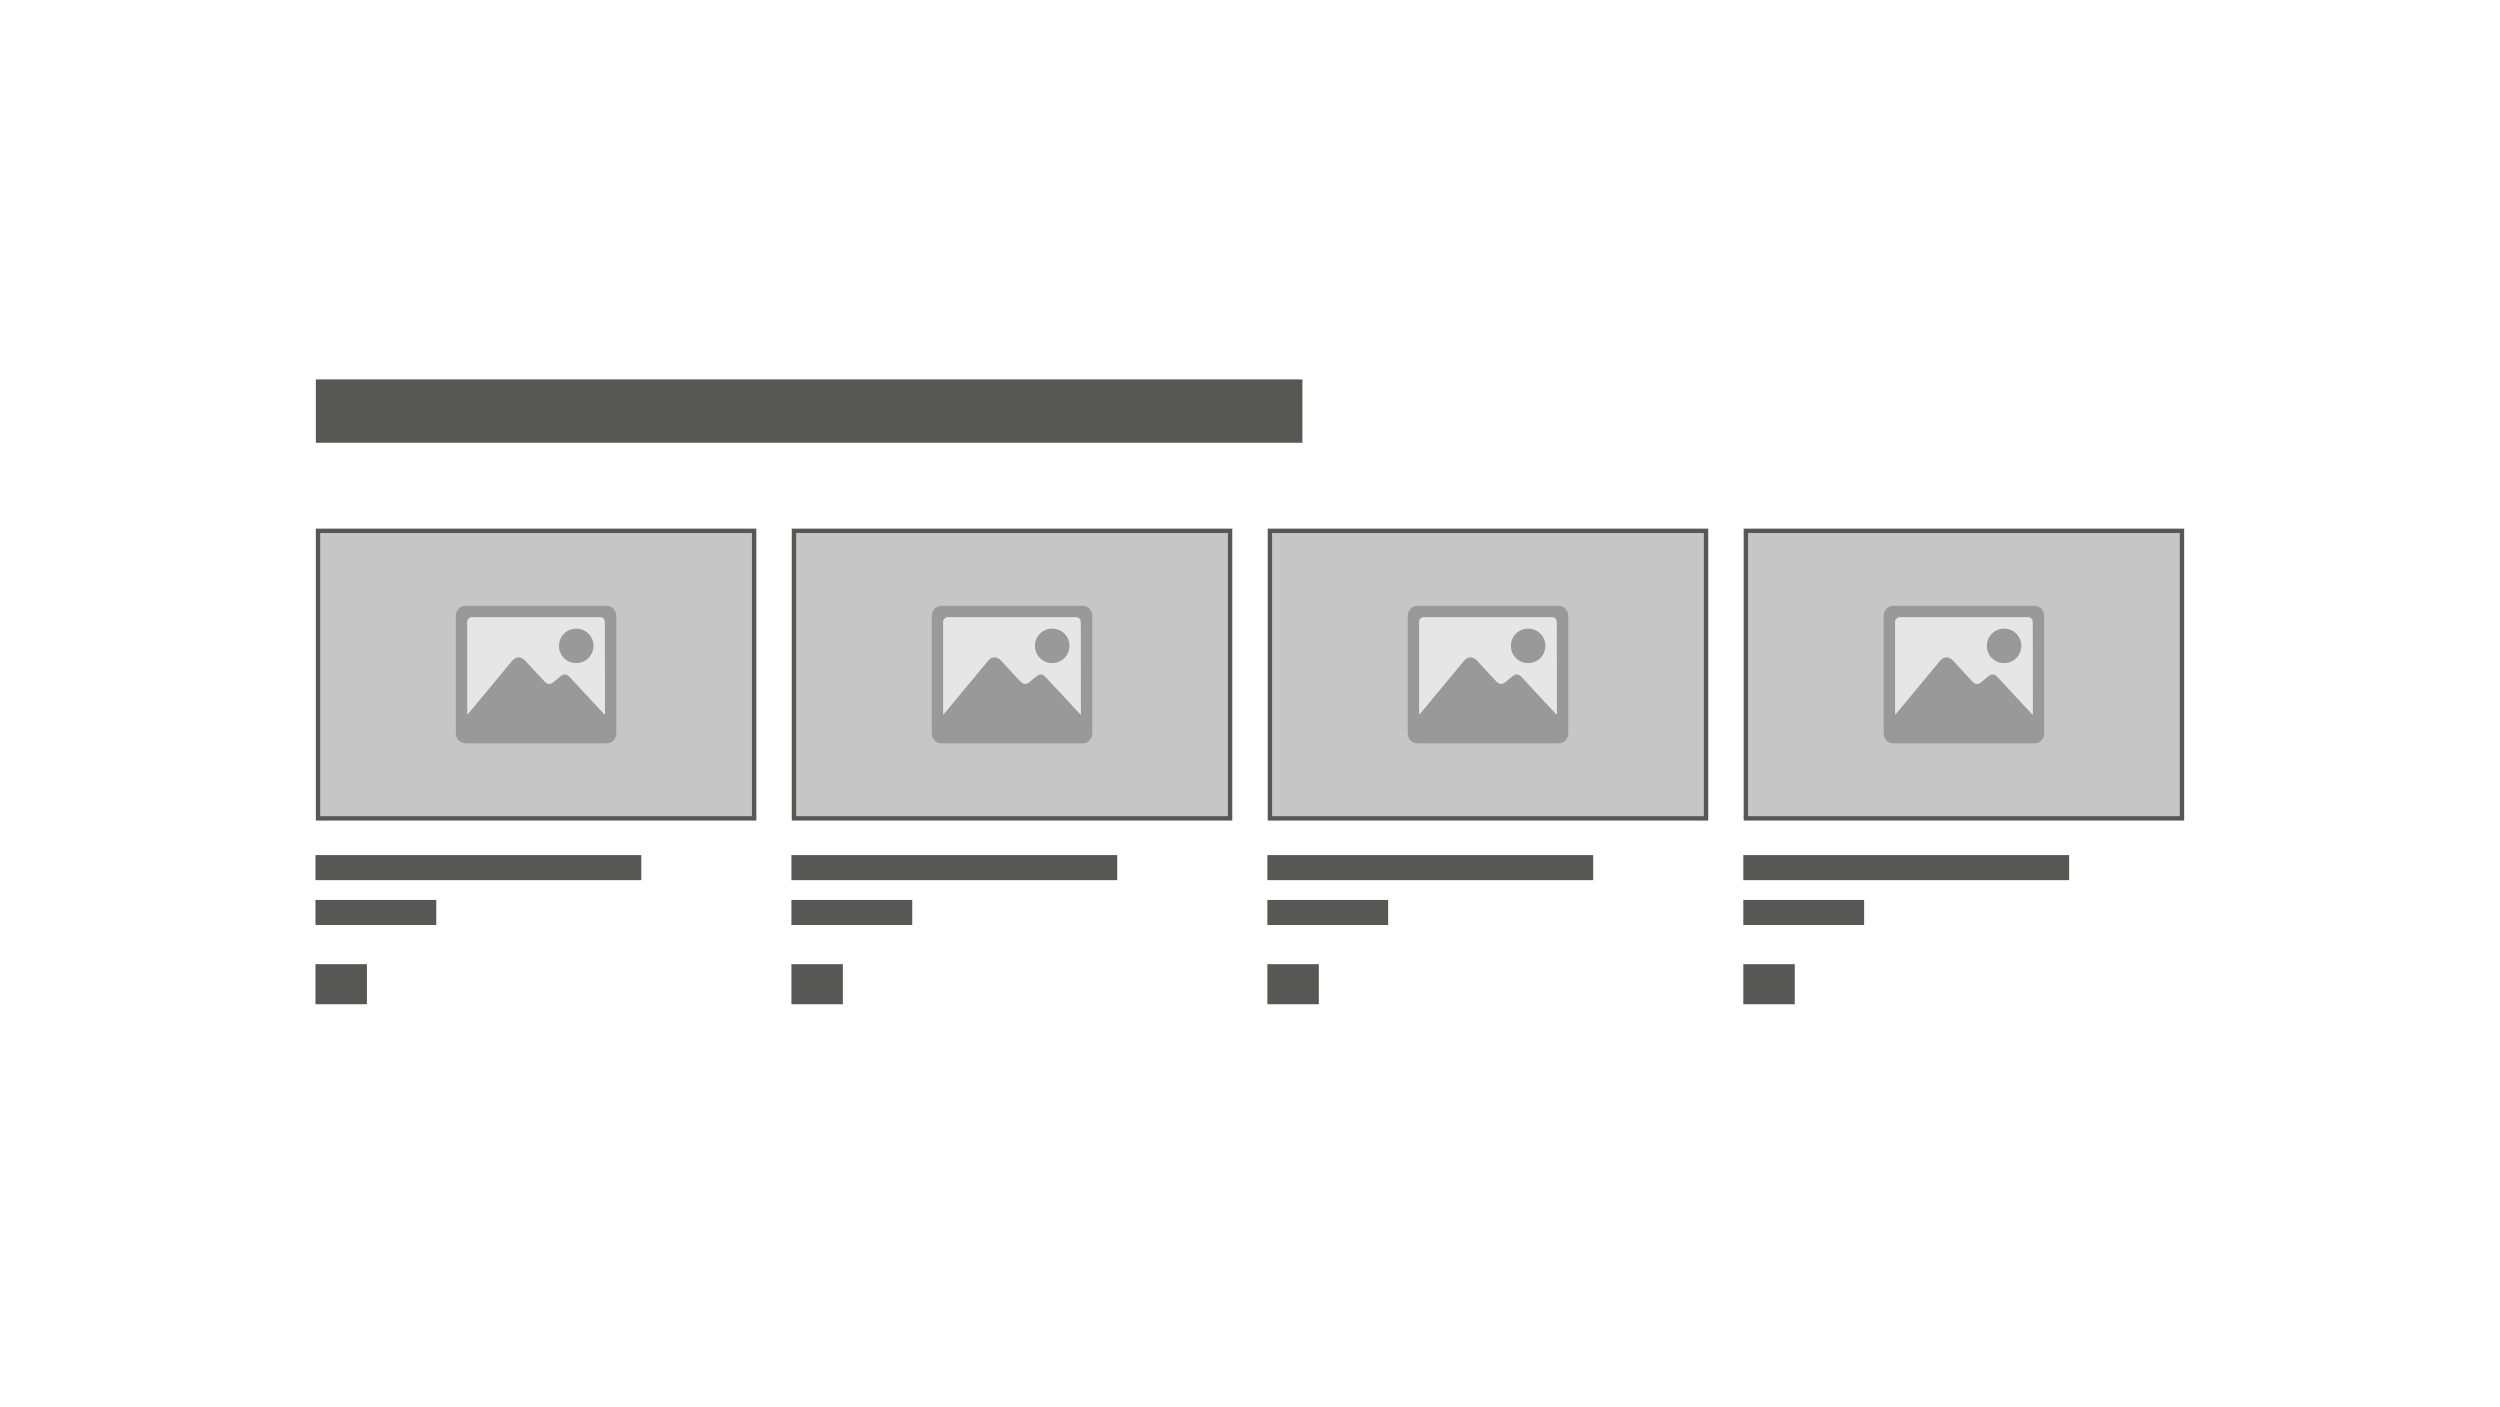
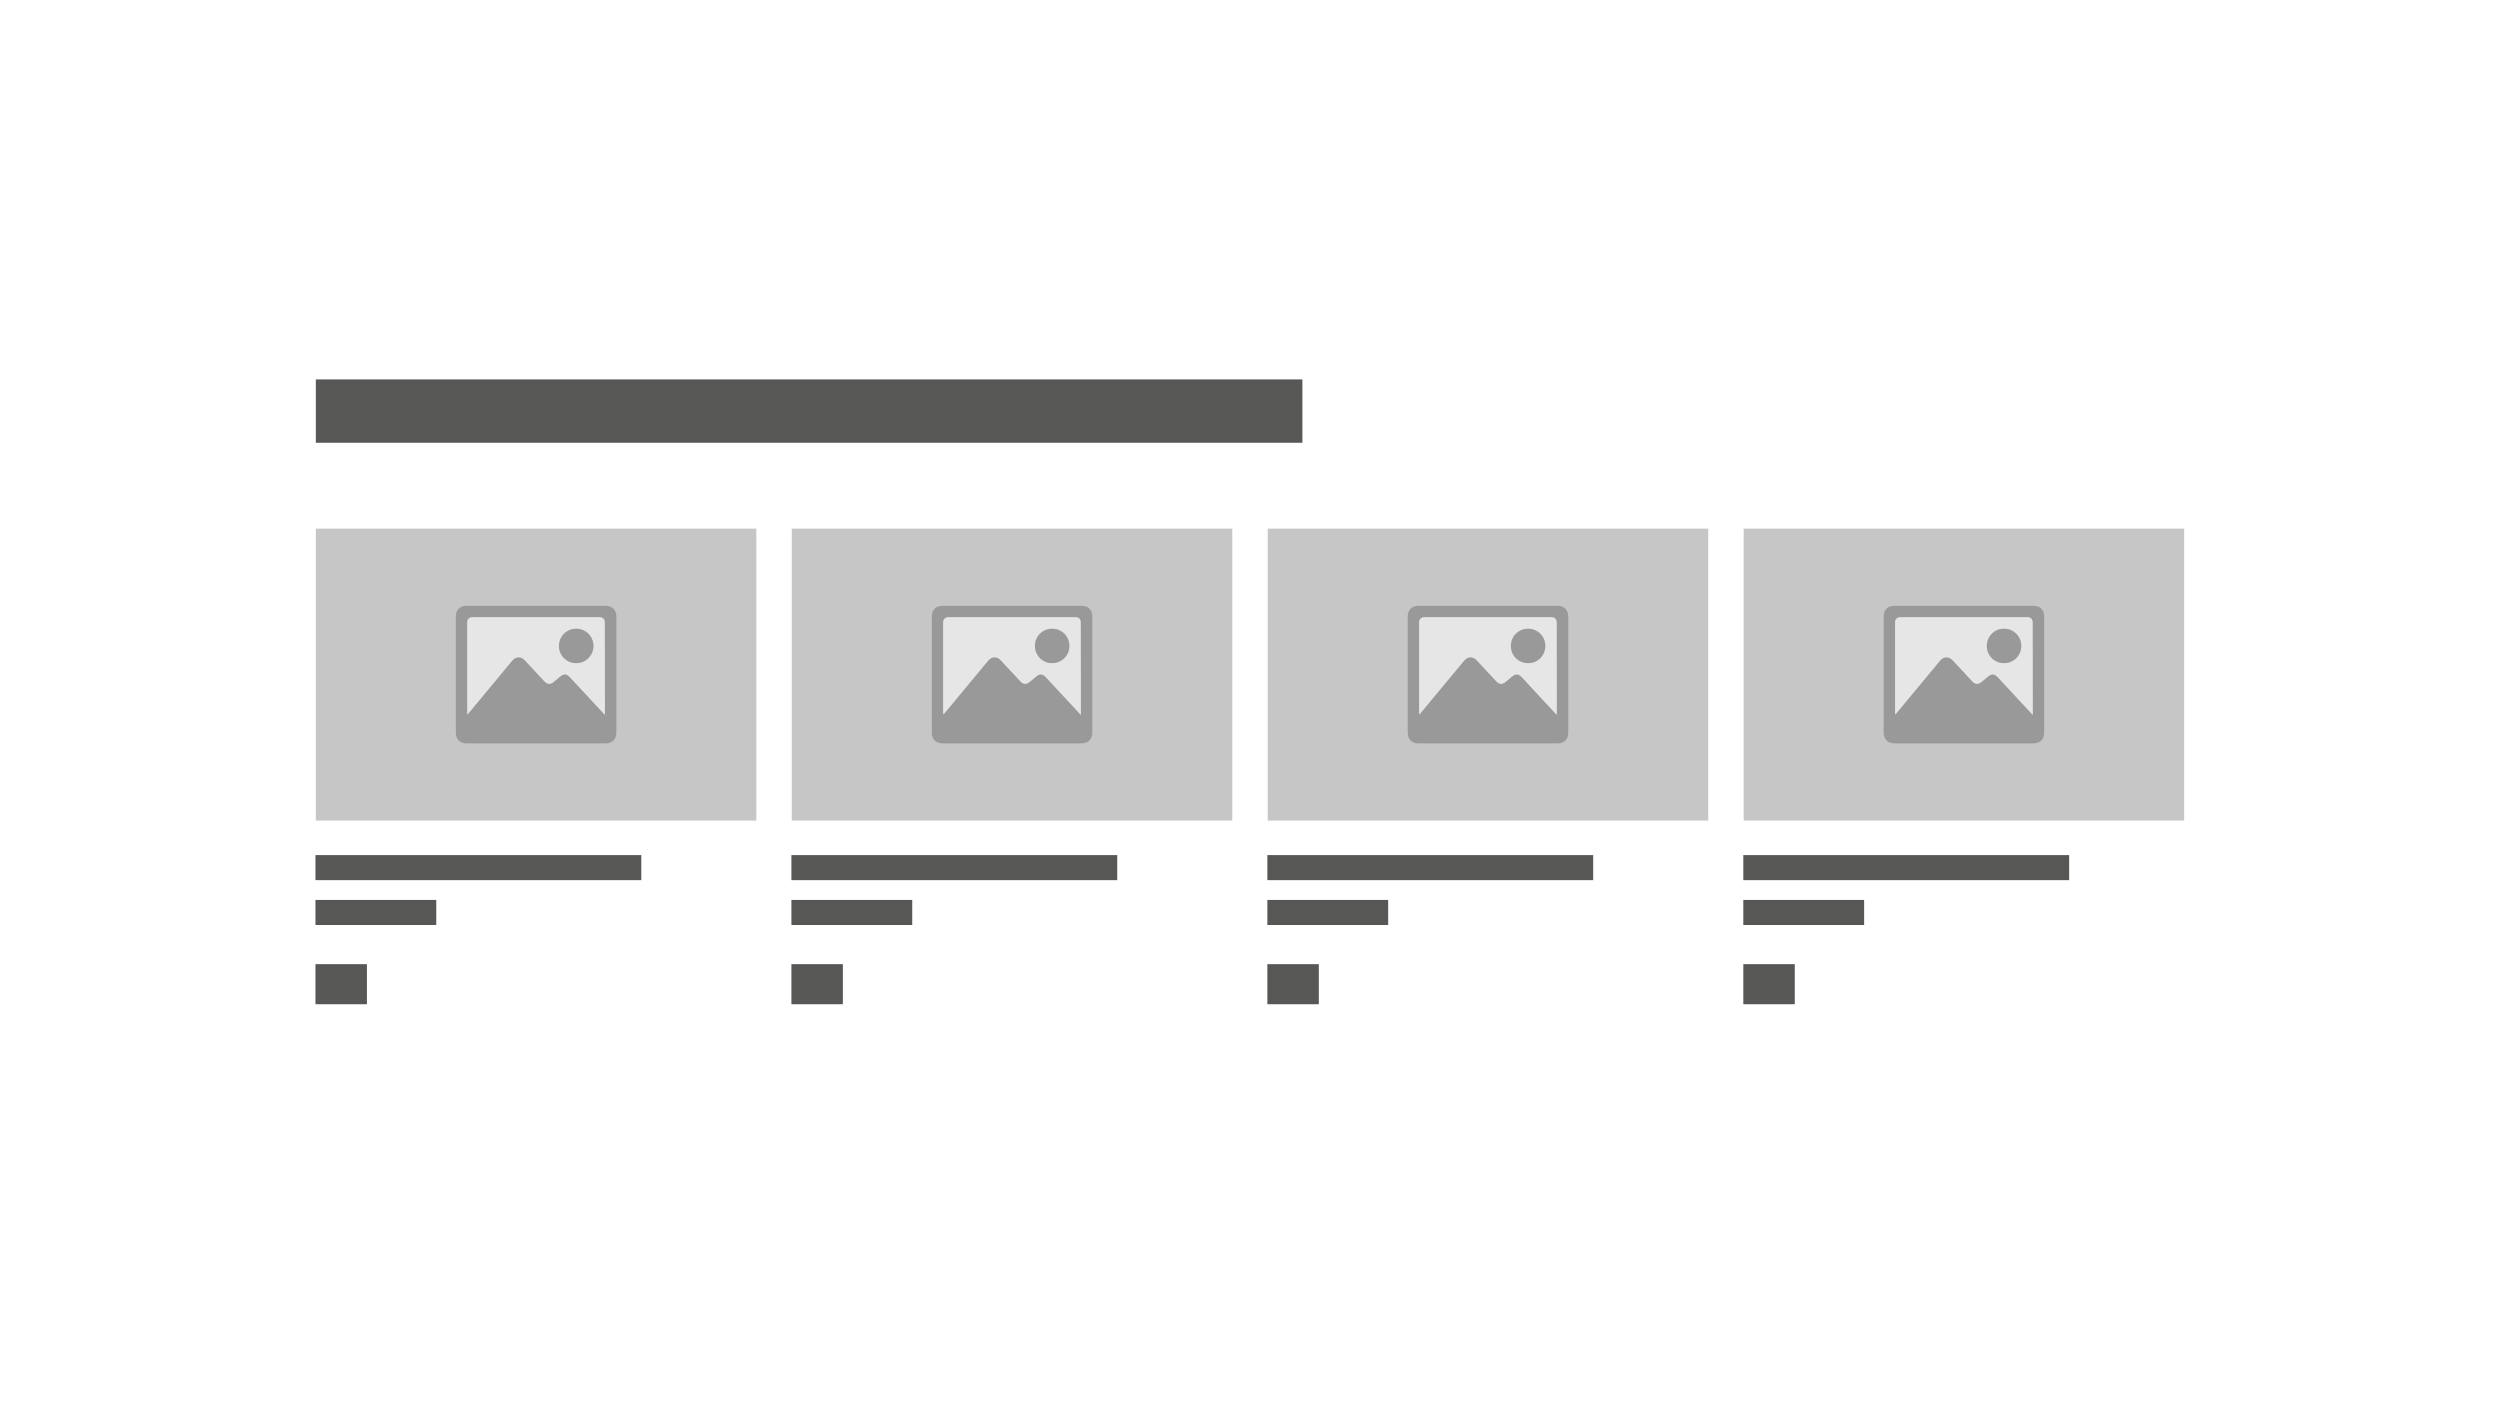
- <svg xmlns="http://www.w3.org/2000/svg" id="Layer_1" data-name="Layer 1" viewBox="0 0 1600 900">
+ <svg xmlns="http://www.w3.org/2000/svg" id="Layer_1" viewBox="0 0 1600 900">
  <defs>
-     <style>.cls-1{fill:#c6c6c6;}.cls-2{fill:#575756;}.cls-3{fill:#999;}.cls-4{fill:#e6e6e6;}</style>
+     <style>.cls-1{fill:#e6e6e6;}.cls-2{fill:#999;}.cls-3{fill:#c6c6c6;}.cls-4{fill:#575756;}</style>
  </defs>
-   <rect class="cls-1" x="203.53" y="339.73" width="279.13" height="184.04" />
-   <path class="cls-2" d="M481.25,341.13V522.36H204.93V341.13H481.25m2.81-2.81H202.13V525.16H484.06V338.32Z" />
-   <rect class="cls-2" x="201.9" y="617.06" width="32.93" height="25.65" />
-   <rect class="cls-2" x="201.9" y="547.26" width="208.53" height="16.04" />
-   <rect class="cls-2" x="201.9" y="575.96" width="77.32" height="16.05" />
-   <rect class="cls-1" x="508.13" y="339.73" width="279.13" height="184.04" />
-   <path class="cls-2" d="M785.86,341.13V522.36H509.54V341.13H785.86m2.8-2.81H506.73V525.16H788.66V338.32Z" />
-   <rect class="cls-2" x="506.51" y="617.06" width="32.93" height="25.65" />
-   <rect class="cls-2" x="506.51" y="547.26" width="208.53" height="16.04" />
-   <rect class="cls-2" x="506.51" y="575.96" width="77.32" height="16.05" />
-   <rect class="cls-1" x="812.74" y="339.73" width="279.13" height="184.04" />
-   <path class="cls-2" d="M1090.46,341.13V522.36H814.14V341.13h276.32m2.81-2.81H811.34V525.16h281.93V338.32Z" />
-   <rect class="cls-2" x="811.11" y="617.06" width="32.93" height="25.65" />
-   <rect class="cls-2" x="811.11" y="547.26" width="208.53" height="16.04" />
-   <rect class="cls-2" x="811.11" y="575.96" width="77.32" height="16.05" />
-   <rect class="cls-1" x="1117.35" y="339.73" width="279.13" height="184.04" />
-   <path class="cls-2" d="M1395.07,341.13V522.36H1118.75V341.13h276.32m2.8-2.81H1115.94V525.16h281.93V338.32Z" />
-   <rect class="cls-2" x="1115.72" y="617.06" width="32.93" height="25.65" />
-   <rect class="cls-2" x="1115.72" y="547.26" width="208.53" height="16.04" />
-   <rect class="cls-2" x="1115.72" y="575.96" width="77.32" height="16.05" />
-   <rect class="cls-2" x="202.13" y="242.83" width="631.4" height="40.54" />
-   <path class="cls-3" d="M343,475.77H298.55c-4.14,0-6.83-2.66-6.83-6.77V394.48a6.37,6.37,0,0,1,6.72-6.77h89.31a6.35,6.35,0,0,1,6.71,6.66v74.75a6.36,6.36,0,0,1-6.72,6.65Zm44.09-18.31v-3.32q0-27.75-.1-55.5c0-2.43-1-3.59-3.28-3.59h-81.3a3.09,3.09,0,0,0-3.38,3.44v57.68c0,.31,0,.63.08,1.11.36-.41.59-.66.81-.92q13.86-16.73,27.73-33.44c2.45-3,5.75-3.05,8.36-.23,4.13,4.46,8.23,8.94,12.41,13.36,2,2.07,3.84,2.08,6,.25,1.27-1.05,2.51-2.13,3.78-3.17,2.66-2.21,4.31-2.09,6.68.46q8.22,8.88,16.45,17.74Z" />
-   <path class="cls-4" d="M387.12,457.46l-5.72-6.13q-8.23-8.86-16.45-17.74c-2.37-2.55-4-2.67-6.68-.46-1.27,1-2.51,2.12-3.78,3.17-2.2,1.83-4.08,1.82-6-.25-4.18-4.42-8.28-8.9-12.41-13.36-2.61-2.82-5.91-2.73-8.36.23Q313.81,439.63,300,456.36c-.22.26-.45.51-.81.92,0-.48-.08-.8-.08-1.11V398.49a3.09,3.09,0,0,1,3.38-3.44h81.3c2.23,0,3.28,1.16,3.28,3.59q.06,27.75.1,55.5Zm-7.34-44.1a11,11,0,1,0-11,11A10.94,10.94,0,0,0,379.78,413.36Z" />
-   <path class="cls-3" d="M379.78,413.36a11,11,0,1,1-11-11A10.93,10.93,0,0,1,379.78,413.36Z" />
-   <path class="cls-3" d="M647.64,475.77H603.15c-4.14,0-6.82-2.66-6.82-6.77V394.48a6.37,6.37,0,0,1,6.72-6.77h89.31a6.36,6.36,0,0,1,6.71,6.66v74.75a6.37,6.37,0,0,1-6.72,6.65Zm44.09-18.31v-3.32q-.06-27.75-.1-55.5c0-2.43-1-3.59-3.29-3.59H607.05a3.09,3.09,0,0,0-3.38,3.44q0,28.85,0,57.68c0,.31,0,.63.08,1.11.35-.41.59-.66.81-.92l27.72-33.44c2.46-3,5.76-3.05,8.37-.23,4.13,4.46,8.23,8.94,12.4,13.36,2,2.07,3.85,2.08,6.05.25,1.26-1.05,2.5-2.13,3.77-3.17,2.67-2.21,4.32-2.09,6.68.46L686,451.33Z" />
-   <path class="cls-4" d="M691.73,457.46,686,451.33l-16.46-17.74c-2.36-2.55-4-2.67-6.68-.46-1.27,1-2.51,2.12-3.77,3.17-2.2,1.83-4.09,1.82-6.05-.25-4.17-4.42-8.27-8.9-12.4-13.36-2.61-2.82-5.91-2.73-8.37.23l-27.72,33.44c-.22.26-.46.51-.81.92,0-.48-.08-.8-.08-1.11q0-28.85,0-57.68a3.09,3.09,0,0,1,3.38-3.44h81.29c2.24,0,3.28,1.16,3.29,3.59q0,27.75.1,55.5Zm-7.34-44.1a11,11,0,1,0-11,11A10.95,10.95,0,0,0,684.39,413.36Z" />
-   <path class="cls-3" d="M684.39,413.36a11,11,0,1,1-11-11A10.93,10.93,0,0,1,684.39,413.36Z" />
-   <path class="cls-3" d="M952.24,475.77H907.76c-4.14,0-6.83-2.66-6.83-6.77V394.48a6.37,6.37,0,0,1,6.72-6.77H997a6.35,6.35,0,0,1,6.71,6.66v74.75a6.36,6.36,0,0,1-6.72,6.65Zm44.09-18.31v-3.32q0-27.75-.1-55.5c0-2.43-1.05-3.59-3.28-3.59h-81.3a3.09,3.09,0,0,0-3.38,3.44v57.68c0,.31.05.63.08,1.11.36-.41.59-.66.81-.92l27.73-33.44c2.45-3,5.75-3.05,8.36-.23,4.13,4.46,8.23,8.94,12.41,13.36,2,2.07,3.84,2.08,6.05.25,1.26-1.05,2.5-2.13,3.77-3.17,2.67-2.21,4.31-2.09,6.68.46q8.22,8.88,16.45,17.74Z" />
-   <path class="cls-4" d="M996.33,457.46l-5.72-6.13q-8.22-8.86-16.45-17.74c-2.37-2.55-4-2.67-6.68-.46-1.27,1-2.51,2.12-3.77,3.17-2.21,1.83-4.09,1.82-6.05-.25-4.18-4.42-8.28-8.9-12.41-13.36-2.61-2.82-5.91-2.73-8.36.23l-27.73,33.44c-.22.26-.45.51-.81.92,0-.48-.08-.8-.08-1.11V398.49a3.09,3.09,0,0,1,3.38-3.44H993c2.23,0,3.28,1.16,3.28,3.59q.06,27.75.1,55.5ZM989,413.36a11,11,0,1,0-11,11A10.93,10.93,0,0,0,989,413.36Z" />
-   <path class="cls-3" d="M989,413.36a11,11,0,1,1-11-11A10.93,10.93,0,0,1,989,413.36Z" />
-   <path class="cls-3" d="M1256.85,475.77h-44.49c-4.14,0-6.82-2.66-6.82-6.77V394.48a6.37,6.37,0,0,1,6.72-6.77h89.31a6.36,6.36,0,0,1,6.71,6.66v74.75a6.36,6.36,0,0,1-6.72,6.65Zm44.09-18.31v-3.32q0-27.75-.1-55.5c0-2.43-1-3.59-3.29-3.59h-81.29a3.09,3.09,0,0,0-3.38,3.44q0,28.85,0,57.68c0,.31,0,.63.08,1.11.36-.41.59-.66.81-.92l27.72-33.44c2.46-3,5.76-3.05,8.37-.23,4.13,4.46,8.23,8.94,12.4,13.36,2,2.07,3.85,2.08,6,.25,1.26-1.05,2.51-2.13,3.77-3.17,2.67-2.21,4.32-2.09,6.68.46l16.46,17.74Z" />
-   <path class="cls-4" d="M1300.94,457.46l-5.72-6.13-16.46-17.74c-2.36-2.55-4-2.67-6.68-.46-1.26,1-2.51,2.12-3.77,3.17-2.2,1.83-4.09,1.82-6-.25-4.17-4.42-8.27-8.9-12.4-13.36-2.61-2.82-5.91-2.73-8.37.23l-27.72,33.44c-.22.26-.45.51-.81.92,0-.48-.08-.8-.08-1.11q0-28.85,0-57.68a3.09,3.09,0,0,1,3.38-3.44h81.29c2.24,0,3.29,1.16,3.29,3.59q.06,27.75.1,55.5Zm-7.34-44.1a11,11,0,1,0-11,11A10.94,10.94,0,0,0,1293.6,413.36Z" />
-   <path class="cls-3" d="M1293.6,413.36a11,11,0,1,1-11-11A10.93,10.93,0,0,1,1293.6,413.36Z" />
+   <rect class="cls-3" x="202.13" y="338.32" width="281.93" height="186.84" />
+   <rect class="cls-4" x="201.9" y="617.06" width="32.93" height="25.65" />
+   <rect class="cls-4" x="201.9" y="547.26" width="208.53" height="16.04" />
+   <rect class="cls-4" x="201.9" y="575.96" width="77.32" height="16.05" />
+   <rect class="cls-3" x="506.73" y="338.32" width="281.93" height="186.84" />
+   <rect class="cls-4" x="506.51" y="617.06" width="32.93" height="25.65" />
+   <rect class="cls-4" x="506.51" y="547.26" width="208.53" height="16.04" />
+   <rect class="cls-4" x="506.51" y="575.96" width="77.32" height="16.05" />
+   <rect class="cls-3" x="811.34" y="338.32" width="281.93" height="186.84" />
+   <rect class="cls-4" x="811.11" y="617.06" width="32.93" height="25.65" />
+   <rect class="cls-4" x="811.11" y="547.26" width="208.53" height="16.04" />
+   <rect class="cls-4" x="811.11" y="575.96" width="77.32" height="16.05" />
+   <rect class="cls-3" x="1115.94" y="338.32" width="281.93" height="186.84" />
+   <rect class="cls-4" x="1115.72" y="617.06" width="32.93" height="25.65" />
+   <rect class="cls-4" x="1115.72" y="547.26" width="208.53" height="16.04" />
+   <rect class="cls-4" x="1115.72" y="575.96" width="77.32" height="16.05" />
+   <rect class="cls-4" x="202.13" y="242.83" width="631.4" height="40.54" />
+   <path class="cls-2" d="m343.03,475.77c-14.83,0-29.66,0-44.48,0-4.14,0-6.82-2.66-6.82-6.77,0-24.84,0-49.68,0-74.52,0-4.06,2.68-6.77,6.72-6.77,29.77,0,59.54,0,89.31,0,3.99,0,6.71,2.7,6.71,6.66,0,24.92,0,49.83,0,74.75,0,3.95-2.73,6.65-6.72,6.65-14.9,0-29.81,0-44.71,0Zm44.09-18.31c0-1.29,0-2.31,0-3.32-.03-18.5-.06-37-.1-55.5,0-2.43-1.05-3.59-3.29-3.59-27.1,0-54.2,0-81.29,0-2.17,0-3.38,1.25-3.38,3.44,0,19.22,0,38.45,0,57.67,0,.32.04.63.08,1.11.36-.4.59-.65.81-.91,9.24-11.15,18.48-22.3,27.73-33.44,2.46-2.96,5.75-3.05,8.36-.23,4.13,4.46,8.23,8.94,12.41,13.36,1.96,2.07,3.84,2.09,6.05.25,1.26-1.05,2.5-2.13,3.77-3.17,2.67-2.2,4.32-2.08,6.68.47,5.48,5.91,10.97,11.82,16.45,17.73,1.84,1.98,3.68,3.95,5.72,6.13Z" />
+   <path class="cls-1" d="m387.12,457.46c-2.04-2.19-3.88-4.16-5.72-6.13-5.49-5.91-10.97-11.82-16.45-17.73-2.37-2.55-4.01-2.67-6.68-.47-1.27,1.05-2.51,2.12-3.77,3.17-2.2,1.83-4.09,1.82-6.05-.25-4.17-4.42-8.28-8.9-12.41-13.36-2.61-2.82-5.91-2.73-8.36.23-9.24,11.15-18.48,22.3-27.73,33.44-.22.26-.45.51-.81.91-.04-.48-.08-.79-.08-1.11,0-19.22,0-38.45,0-57.67,0-2.19,1.21-3.44,3.38-3.44,27.1,0,54.2,0,81.29,0,2.24,0,3.28,1.16,3.29,3.59.04,18.5.07,37,.1,55.5,0,1.01,0,2.03,0,3.32Zm-7.34-44.1c0-6.09-4.89-10.97-10.99-10.97-6.17,0-11.03,4.87-11.02,11.04,0,6.09,4.89,10.97,10.99,10.97,6.16,0,11.03-4.87,11.03-11.05Z" />
+   <path class="cls-2" d="m379.78,413.36c0,6.17-4.86,11.05-11.03,11.05-6.1,0-10.98-4.88-10.99-10.97,0-6.18,4.86-11.05,11.02-11.04,6.1,0,10.98,4.88,10.99,10.97Z" />
+   <path class="cls-2" d="m647.64,475.77c-14.83,0-29.66,0-44.48,0-4.14,0-6.82-2.66-6.82-6.77,0-24.84,0-49.68,0-74.52,0-4.06,2.68-6.77,6.72-6.77,29.77,0,59.54,0,89.31,0,3.99,0,6.71,2.7,6.71,6.66,0,24.92,0,49.83,0,74.75,0,3.95-2.73,6.65-6.72,6.65-14.9,0-29.81,0-44.71,0Zm44.09-18.31c0-1.29,0-2.31,0-3.32-.03-18.5-.06-37-.1-55.5,0-2.43-1.05-3.59-3.29-3.59-27.1,0-54.2,0-81.29,0-2.17,0-3.38,1.25-3.38,3.44,0,19.22,0,38.45,0,57.67,0,.32.04.63.08,1.11.36-.4.59-.65.81-.91,9.24-11.15,18.48-22.3,27.73-33.44,2.46-2.96,5.75-3.05,8.36-.23,4.13,4.46,8.23,8.94,12.41,13.36,1.96,2.07,3.84,2.09,6.05.25,1.26-1.05,2.5-2.13,3.77-3.17,2.67-2.2,4.32-2.08,6.68.47,5.48,5.91,10.97,11.82,16.45,17.73,1.84,1.98,3.68,3.95,5.72,6.13Z" />
+   <path class="cls-1" d="m691.73,457.46c-2.04-2.19-3.88-4.16-5.72-6.13-5.49-5.91-10.97-11.82-16.45-17.73-2.37-2.55-4.01-2.67-6.68-.47-1.27,1.05-2.51,2.12-3.77,3.17-2.2,1.83-4.09,1.82-6.05-.25-4.17-4.42-8.28-8.9-12.41-13.36-2.61-2.82-5.91-2.73-8.36.23-9.24,11.15-18.48,22.3-27.73,33.44-.22.26-.45.51-.81.91-.04-.48-.08-.79-.08-1.11,0-19.22,0-38.45,0-57.67,0-2.19,1.21-3.44,3.38-3.44,27.1,0,54.2,0,81.29,0,2.24,0,3.28,1.16,3.29,3.59.04,18.5.07,37,.1,55.5,0,1.01,0,2.03,0,3.32Zm-7.34-44.1c0-6.09-4.89-10.97-10.99-10.97-6.17,0-11.03,4.87-11.02,11.04,0,6.09,4.89,10.97,10.99,10.97,6.16,0,11.03-4.87,11.03-11.05Z" />
+   <path class="cls-2" d="m684.39,413.36c0,6.17-4.86,11.05-11.03,11.05-6.1,0-10.98-4.88-10.99-10.97,0-6.18,4.86-11.05,11.02-11.04,6.1,0,10.98,4.88,10.99,10.97Z" />
+   <path class="cls-2" d="m952.24,475.77c-14.83,0-29.66,0-44.48,0-4.14,0-6.82-2.66-6.82-6.77,0-24.84,0-49.68,0-74.52,0-4.06,2.68-6.77,6.72-6.77,29.77,0,59.54,0,89.31,0,3.99,0,6.71,2.7,6.71,6.66,0,24.92,0,49.83,0,74.75,0,3.95-2.73,6.65-6.72,6.65-14.9,0-29.81,0-44.71,0Zm44.09-18.31c0-1.29,0-2.31,0-3.32-.03-18.5-.06-37-.1-55.5,0-2.43-1.05-3.59-3.29-3.59-27.1,0-54.2,0-81.29,0-2.17,0-3.38,1.25-3.38,3.44,0,19.22,0,38.45,0,57.67,0,.32.04.63.08,1.11.36-.4.59-.65.81-.91,9.24-11.15,18.48-22.3,27.73-33.44,2.46-2.96,5.75-3.05,8.36-.23,4.13,4.46,8.23,8.94,12.41,13.36,1.96,2.07,3.84,2.09,6.05.25,1.26-1.05,2.5-2.13,3.77-3.17,2.67-2.2,4.32-2.08,6.68.47,5.48,5.91,10.97,11.82,16.45,17.73,1.84,1.98,3.68,3.95,5.72,6.13Z" />
+   <path class="cls-1" d="m996.33,457.46c-2.04-2.19-3.88-4.16-5.72-6.13-5.49-5.91-10.97-11.82-16.45-17.73-2.37-2.55-4.01-2.67-6.68-.47-1.27,1.05-2.51,2.12-3.77,3.17-2.2,1.83-4.09,1.82-6.05-.25-4.17-4.42-8.28-8.9-12.41-13.36-2.61-2.82-5.91-2.73-8.36.23-9.24,11.15-18.48,22.3-27.73,33.44-.22.26-.45.51-.81.91-.04-.48-.08-.79-.08-1.11,0-19.22,0-38.45,0-57.67,0-2.19,1.21-3.44,3.38-3.44,27.1,0,54.2,0,81.29,0,2.24,0,3.28,1.16,3.29,3.59.04,18.5.07,37,.1,55.5,0,1.01,0,2.03,0,3.32Zm-7.34-44.1c0-6.09-4.89-10.97-10.99-10.97-6.17,0-11.03,4.87-11.02,11.04,0,6.09,4.89,10.97,10.99,10.97,6.16,0,11.03-4.87,11.03-11.05Z" />
+   <path class="cls-2" d="m988.99,413.36c0,6.17-4.86,11.05-11.03,11.05-6.1,0-10.98-4.88-10.99-10.97,0-6.18,4.86-11.05,11.02-11.04,6.1,0,10.98,4.88,10.99,10.97Z" />
+   <path class="cls-2" d="m1256.85,475.77c-14.83,0-29.66,0-44.48,0-4.14,0-6.82-2.66-6.82-6.77,0-24.84,0-49.68,0-74.52,0-4.06,2.68-6.77,6.72-6.77,29.77,0,59.54,0,89.31,0,3.99,0,6.71,2.7,6.71,6.66,0,24.92,0,49.83,0,74.75,0,3.95-2.73,6.65-6.72,6.65-14.9,0-29.81,0-44.71,0Zm44.09-18.31c0-1.29,0-2.31,0-3.32-.03-18.5-.06-37-.1-55.5,0-2.43-1.05-3.59-3.29-3.59-27.1,0-54.2,0-81.29,0-2.17,0-3.38,1.25-3.38,3.44,0,19.22,0,38.45,0,57.67,0,.32.04.63.08,1.11.36-.4.59-.65.81-.91,9.24-11.15,18.48-22.3,27.73-33.44,2.46-2.96,5.75-3.05,8.36-.23,4.13,4.46,8.23,8.94,12.41,13.36,1.96,2.07,3.84,2.09,6.05.25,1.26-1.05,2.5-2.13,3.77-3.17,2.67-2.2,4.32-2.08,6.68.47,5.48,5.91,10.97,11.82,16.45,17.73,1.84,1.98,3.68,3.95,5.72,6.13Z" />
+   <path class="cls-1" d="m1300.94,457.46c-2.04-2.19-3.88-4.16-5.72-6.13-5.49-5.91-10.97-11.82-16.45-17.73-2.37-2.55-4.01-2.67-6.68-.47-1.27,1.05-2.51,2.12-3.77,3.17-2.2,1.83-4.09,1.82-6.05-.25-4.17-4.42-8.28-8.9-12.41-13.36-2.61-2.82-5.91-2.73-8.36.23-9.24,11.15-18.48,22.3-27.73,33.44-.22.26-.45.51-.81.91-.04-.48-.08-.79-.08-1.11,0-19.22,0-38.45,0-57.67,0-2.19,1.21-3.44,3.38-3.44,27.1,0,54.2,0,81.29,0,2.24,0,3.28,1.16,3.29,3.59.04,18.5.07,37,.1,55.5,0,1.01,0,2.03,0,3.32Zm-7.34-44.1c0-6.09-4.89-10.97-10.99-10.97-6.17,0-11.03,4.87-11.02,11.04,0,6.09,4.89,10.97,10.99,10.97,6.16,0,11.03-4.87,11.03-11.05Z" />
+   <path class="cls-2" d="m1293.6,413.36c0,6.17-4.86,11.05-11.03,11.05-6.1,0-10.98-4.88-10.99-10.97,0-6.18,4.86-11.05,11.02-11.04,6.1,0,10.98,4.88,10.99,10.97Z" />
</svg>
